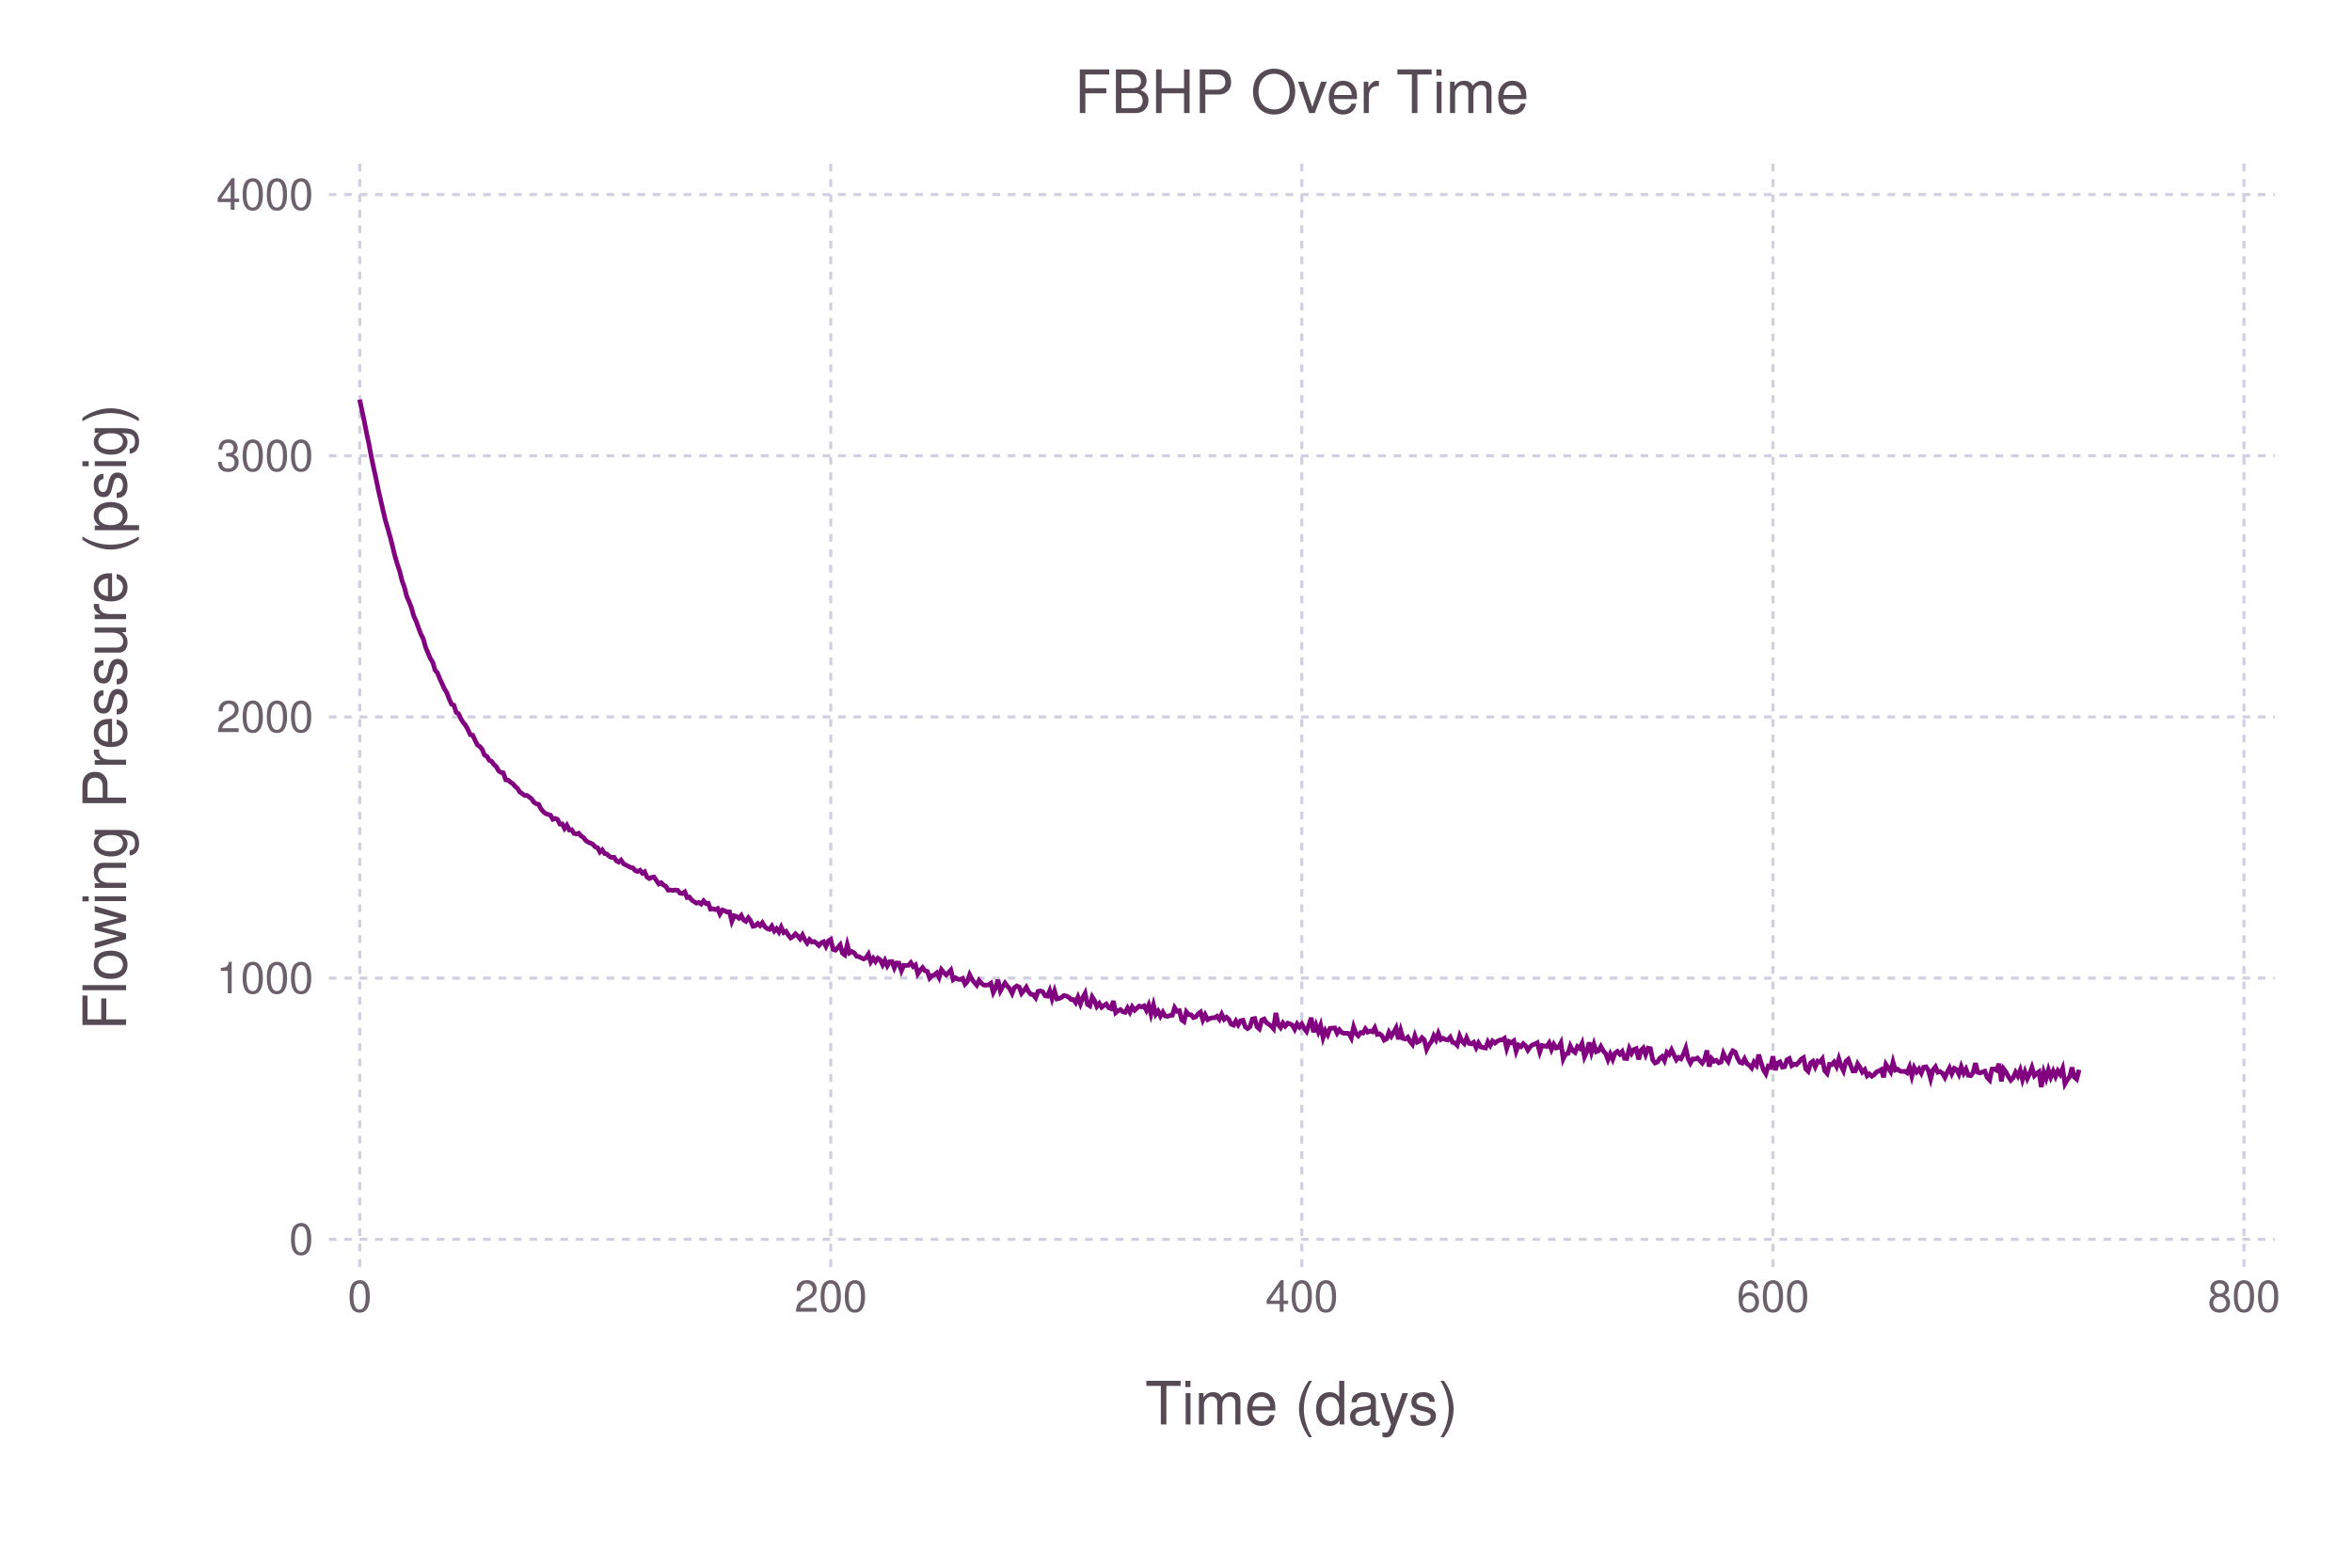
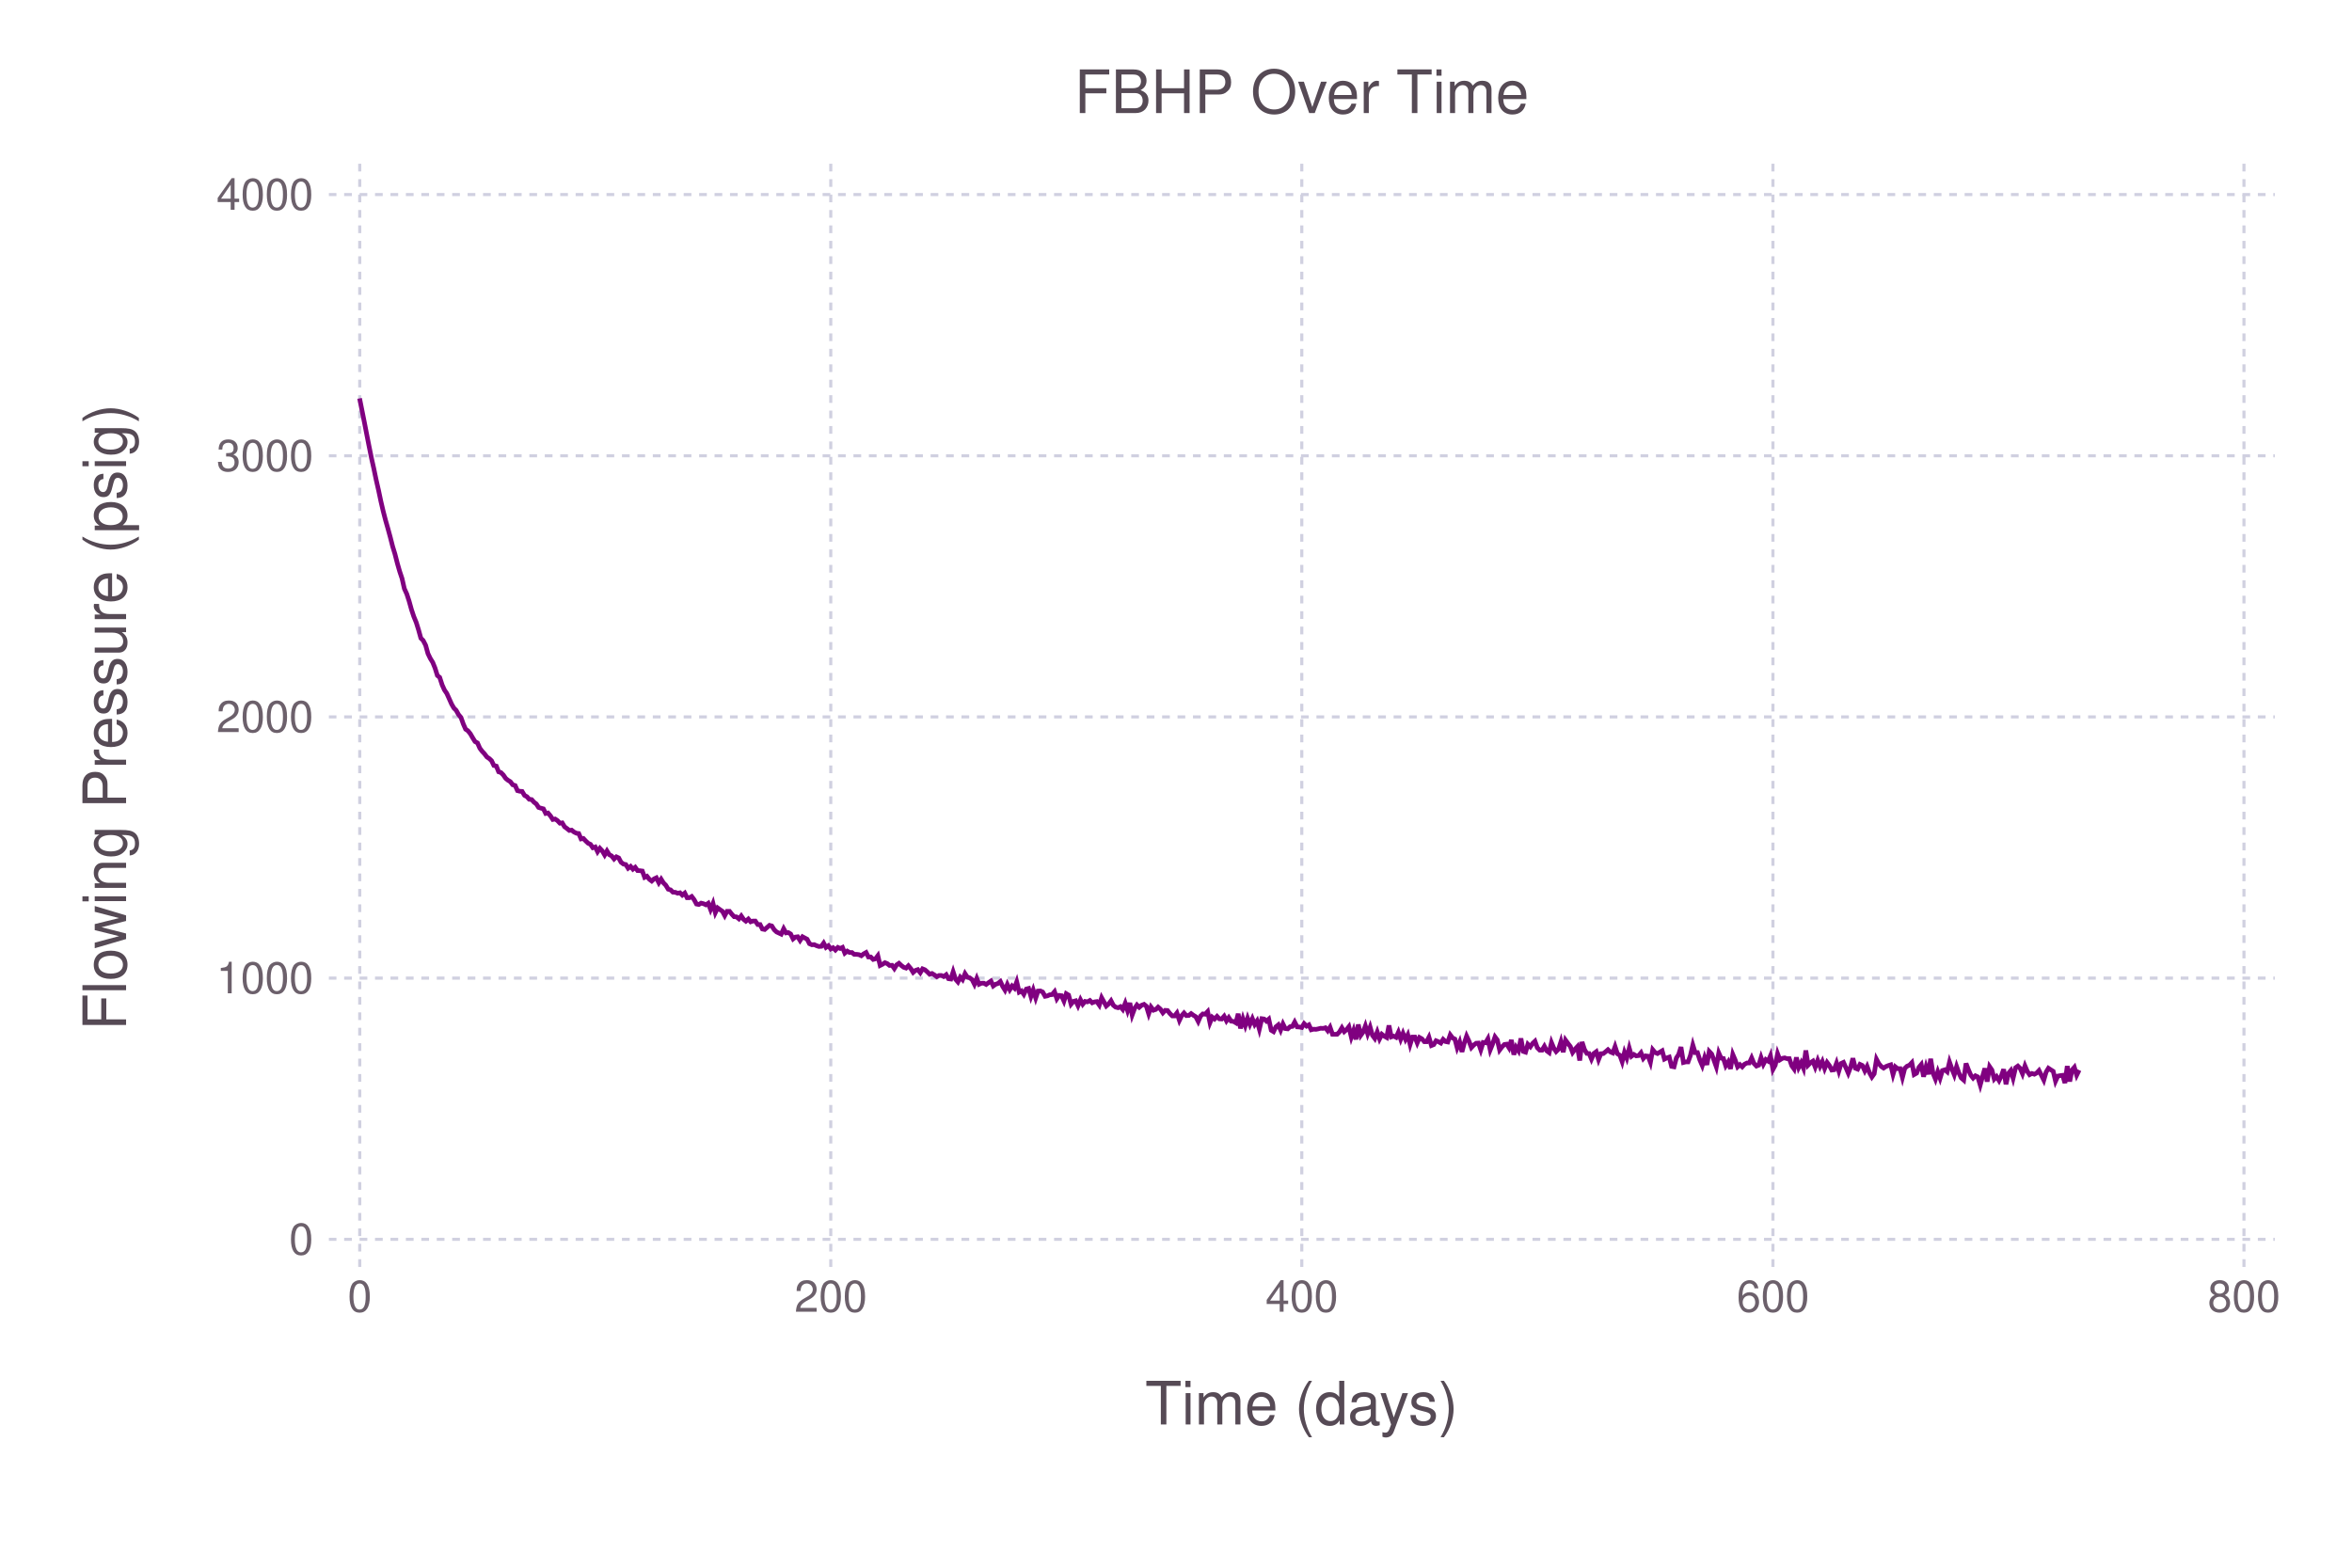
<svg xmlns="http://www.w3.org/2000/svg" version="1.2" width="152.4mm" height="101.6mm" viewBox="0 0 152.4 101.6" stroke="none" fill="#000000" stroke-width="0.3" font-size="3.88">
  <defs>
    <marker id="arrow" markerWidth="15" markerHeight="7" refX="5" refY="3.5" orient="auto" markerUnits="strokeWidth">
      <path d="M0,0 L15,3.5 L0,7 z" stroke="context-stroke" fill="context-stroke" />
    </marker>
  </defs>
-   <g class="plotroot xscalable yscalable" id="img-145ddcf2-1">
-     <g font-size="3.88" font-family="'PT Sans','Helvetica Neue','Helvetica',sans-serif" fill="#564A55" stroke="#000000" stroke-opacity="0.000" id="img-145ddcf2-2">
+   <g class="plotroot xscalable yscalable" id="img-d2a64e48-1">
+     <g font-size="3.88" font-family="'PT Sans','Helvetica Neue','Helvetica',sans-serif" fill="#564A55" stroke="#000000" stroke-opacity="0.000" id="img-d2a64e48-2">
      <g transform="translate(84.35,89.99)">
        <g class="primitive">
          <text text-anchor="middle" dy="0.6em">Time (days)</text>
        </g>
      </g>
    </g>
-     <g class="guide xlabels" font-size="2.82" font-family="'PT Sans Caption','Helvetica Neue','Helvetica',sans-serif" fill="#6C606B" id="img-145ddcf2-3">
+     <g class="guide xlabels" font-size="2.82" font-family="'PT Sans Caption','Helvetica Neue','Helvetica',sans-serif" fill="#6C606B" id="img-d2a64e48-3">
      <g transform="translate(23.31,83.32)">
        <g class="primitive">
          <text text-anchor="middle" dy="0.6em">0</text>
        </g>
      </g>
      <g transform="translate(53.83,83.32)">
        <g class="primitive">
          <text text-anchor="middle" dy="0.6em">200</text>
        </g>
      </g>
      <g transform="translate(84.35,83.32)">
        <g class="primitive">
          <text text-anchor="middle" dy="0.6em">400</text>
        </g>
      </g>
      <g transform="translate(114.88,83.32)">
        <g class="primitive">
          <text text-anchor="middle" dy="0.6em">600</text>
        </g>
      </g>
      <g transform="translate(145.4,83.32)">
        <g class="primitive">
          <text text-anchor="middle" dy="0.6em">800</text>
        </g>
      </g>
    </g>
-     <g clip-path="url(#img-145ddcf2-4)">
-       <g id="img-145ddcf2-5">
-         <g pointer-events="visible" stroke-width="0.3" fill="#000000" fill-opacity="0.000" stroke="#000000" stroke-opacity="0.000" class="guide background" id="img-145ddcf2-6">
-           <g transform="translate(84.35,46.46)" id="img-145ddcf2-7">
+     <g clip-path="url(#img-d2a64e48-4)">
+       <g id="img-d2a64e48-5">
+         <g pointer-events="visible" stroke-width="0.3" fill="#000000" fill-opacity="0.000" stroke="#000000" stroke-opacity="0.000" class="guide background" id="img-d2a64e48-6">
+           <g transform="translate(84.35,46.46)" id="img-d2a64e48-7">
            <path d="M-63.05,-35.85 L 63.05 -35.85 63.05 35.85 -63.05 35.85 z" class="primitive" />
          </g>
        </g>
-         <g class="guide ygridlines xfixed" stroke-dasharray="0.5,0.5" stroke-width="0.2" stroke="#D0D0E0" id="img-145ddcf2-8">
-           <g transform="translate(84.35,80.32)" id="img-145ddcf2-9">
+         <g class="guide ygridlines xfixed" stroke-dasharray="0.5,0.5" stroke-width="0.2" stroke="#D0D0E0" id="img-d2a64e48-8">
+           <g transform="translate(84.35,80.32)" id="img-d2a64e48-9">
            <path fill="none" d="M-63.05,0 L 63.05 0" class="primitive" />
          </g>
-           <g transform="translate(84.35,63.39)" id="img-145ddcf2-10">
+           <g transform="translate(84.35,63.39)" id="img-d2a64e48-10">
            <path fill="none" d="M-63.05,0 L 63.05 0" class="primitive" />
          </g>
-           <g transform="translate(84.35,46.46)" id="img-145ddcf2-11">
+           <g transform="translate(84.35,46.46)" id="img-d2a64e48-11">
            <path fill="none" d="M-63.05,0 L 63.05 0" class="primitive" />
          </g>
-           <g transform="translate(84.35,29.54)" id="img-145ddcf2-12">
+           <g transform="translate(84.35,29.54)" id="img-d2a64e48-12">
            <path fill="none" d="M-63.05,0 L 63.05 0" class="primitive" />
          </g>
-           <g transform="translate(84.35,12.61)" id="img-145ddcf2-13">
+           <g transform="translate(84.35,12.61)" id="img-d2a64e48-13">
            <path fill="none" d="M-63.05,0 L 63.05 0" class="primitive" />
          </g>
        </g>
-         <g class="guide xgridlines yfixed" stroke-dasharray="0.5,0.5" stroke-width="0.2" stroke="#D0D0E0" id="img-145ddcf2-14">
-           <g transform="translate(23.31,46.46)" id="img-145ddcf2-15">
+         <g class="guide xgridlines yfixed" stroke-dasharray="0.5,0.5" stroke-width="0.2" stroke="#D0D0E0" id="img-d2a64e48-14">
+           <g transform="translate(23.31,46.46)" id="img-d2a64e48-15">
            <path fill="none" d="M0,-35.85 L 0 35.85" class="primitive" />
          </g>
-           <g transform="translate(53.83,46.46)" id="img-145ddcf2-16">
+           <g transform="translate(53.83,46.46)" id="img-d2a64e48-16">
            <path fill="none" d="M0,-35.85 L 0 35.85" class="primitive" />
          </g>
-           <g transform="translate(84.35,46.46)" id="img-145ddcf2-17">
+           <g transform="translate(84.35,46.46)" id="img-d2a64e48-17">
            <path fill="none" d="M0,-35.85 L 0 35.85" class="primitive" />
          </g>
-           <g transform="translate(114.88,46.46)" id="img-145ddcf2-18">
+           <g transform="translate(114.88,46.46)" id="img-d2a64e48-18">
            <path fill="none" d="M0,-35.85 L 0 35.85" class="primitive" />
          </g>
-           <g transform="translate(145.4,46.46)" id="img-145ddcf2-19">
+           <g transform="translate(145.4,46.46)" id="img-d2a64e48-19">
            <path fill="none" d="M0,-35.85 L 0 35.85" class="primitive" />
          </g>
        </g>
-         <g class="plotpanel" id="img-145ddcf2-20">
-           <g stroke-width="0.3" fill="#000000" fill-opacity="0.000" class="geometry" id="img-145ddcf2-21">
-             <g class="color_RGB{N0f8}(0.502,0.0,0.502)" stroke-dasharray="none" stroke="#800080" id="img-145ddcf2-22">
-               <g transform="translate(79.01,62.86)" id="img-145ddcf2-23">
-                 <path fill="none" d="M-55.71,-36.96 L -55.55 -36.23 -55.4 -35.53 -55.25 -34.75 -55.1 -34.06 -54.94 -33.21 -54.79 -32.5 -54.64 -31.81 -54.48 -31.04 -54.33 -30.39 -54.18 -29.73 -54.03 -29.1 -53.87 -28.56 -53.72 -28.03 -53.57 -27.44 -53.42 -26.82 -53.26 -26.28 -53.11 -25.83 -52.96 -25.22 -52.81 -24.82 -52.65 -24.2 -52.5 -23.86 -52.35 -23.47 -52.2 -22.93 -52.04 -22.59 -51.89 -22.16 -51.74 -21.77 -51.59 -21.47 -51.43 -20.91 -51.28 -20.55 -51.13 -20.19 -50.97 -19.94 -50.82 -19.43 -50.67 -19.26 -50.52 -18.89 -50.36 -18.54 -50.21 -18.21 -50.06 -17.97 -49.91 -17.57 -49.75 -17.22 -49.6 -17.16 -49.45 -16.69 -49.3 -16.61 -49.14 -16.26 -48.99 -16.03 -48.84 -15.85 -48.69 -15.57 -48.53 -15.24 -48.38 -15.21 -48.23 -14.89 -48.07 -14.57 -47.92 -14.48 -47.77 -14.3 -47.62 -13.93 -47.46 -13.84 -47.31 -13.59 -47.16 -13.52 -47.01 -13.32 -46.85 -13.17 -46.7 -12.9 -46.55 -12.8 -46.4 -12.77 -46.24 -12.32 -46.09 -12.3 -45.94 -12.17 -45.79 -12.08 -45.63 -11.89 -45.48 -11.77 -45.33 -11.53 -45.18 -11.43 -45.02 -11.31 -44.87 -11.31 -44.72 -11.21 -44.56 -11.08 -44.41 -10.86 -44.26 -10.77 -44.11 -10.73 -43.95 -10.42 -43.8 -10.25 -43.65 -10.13 -43.5 -10.08 -43.34 -10.03 -43.19 -9.76 -43.04 -9.82 -42.89 -9.76 -42.73 -9.45 -42.58 -9.46 -42.43 -9.17 -42.28 -9.38 -42.12 -9.07 -41.97 -9.09 -41.82 -8.85 -41.66 -8.81 -41.51 -8.86 -41.36 -8.68 -41.21 -8.59 -41.05 -8.38 -40.9 -8.28 -40.75 -8.22 -40.6 -8.15 -40.44 -7.97 -40.29 -7.92 -40.14 -7.64 -39.99 -7.78 -39.83 -7.54 -39.68 -7.51 -39.53 -7.36 -39.38 -7.29 -39.22 -7.3 -39.07 -7.07 -38.92 -6.99 -38.77 -7.12 -38.61 -6.88 -38.46 -6.8 -38.31 -6.73 -38.15 -6.64 -38 -6.61 -37.85 -6.44 -37.7 -6.38 -37.54 -6.46 -37.39 -6.27 -37.24 -6.36 -37.09 -6.02 -36.93 -5.92 -36.78 -6 -36.63 -6.02 -36.48 -5.8 -36.32 -5.57 -36.17 -5.65 -36.02 -5.5 -35.87 -5.42 -35.71 -5.17 -35.56 -5.18 -35.41 -5.15 -35.25 -5.18 -35.1 -5.16 -34.95 -4.98 -34.8 -4.95 -34.64 -5.06 -34.49 -4.69 -34.34 -4.72 -34.19 -4.53 -34.03 -4.42 -33.88 -4.33 -33.73 -4.37 -33.58 -4.27 -33.42 -4.48 -33.27 -4.3 -33.12 -4.32 -32.97 -3.94 -32.81 -3.96 -32.66 -3.91 -32.51 -3.98 -32.36 -3.62 -32.2 -3.88 -32.05 -3.83 -31.9 -3.75 -31.74 -3.76 -31.59 -3.15 -31.44 -3.51 -31.29 -3.47 -31.13 -3.35 -30.98 -3.53 -30.83 -3.24 -30.68 -3.15 -30.52 -3.38 -30.37 -3.18 -30.22 -2.83 -30.07 -2.86 -29.91 -3.01 -29.76 -2.87 -29.61 -3.06 -29.46 -2.81 -29.3 -2.68 -29.15 -2.63 -29 -2.84 -28.84 -2.52 -28.69 -2.67 -28.54 -2.45 -28.39 -2.77 -28.23 -2.42 -28.08 -2.5 -27.93 -2.26 -27.78 -2.07 -27.62 -2.17 -27.47 -2.34 -27.32 -2.2 -27.17 -2.01 -27.01 -2.27 -26.86 -1.96 -26.71 -1.74 -26.56 -1.97 -26.4 -1.81 -26.25 -1.84 -26.1 -1.73 -25.95 -1.58 -25.79 -1.76 -25.64 -1.83 -25.49 -1.53 -25.33 -1.88 -25.18 -1.97 -25.03 -1.33 -24.88 -1.28 -24.72 -1.45 -24.57 -1.63 -24.42 -1.08 -24.27 -0.97 -24.11 -1.64 -23.96 -1.1 -23.81 -1.19 -23.66 -1.1 -23.5 -0.88 -23.35 -0.86 -23.2 -0.78 -23.05 -0.71 -22.89 -0.79 -22.74 -1.02 -22.59 -0.52 -22.43 -0.76 -22.28 -0.54 -22.13 -0.76 -21.98 -0.66 -21.82 -0.33 -21.67 -0.62 -21.52 -0.27 -21.37 -0.53 -21.21 -0.54 -21.06 -0.13 -20.91 -0.45 -20.76 -0.44 -20.6 0.05 -20.45 -0.3 -20.3 -0.29 -20.15 -0.3 -19.99 -0.47 -19.84 -0.22 -19.69 -0.32 -19.54 0.25 -19.38 0.02 -19.23 -0.15 -19.08 0.05 -18.92 0.1 -18.77 0.53 -18.62 0.37 -18.47 0.33 -18.31 0.19 -18.16 0.49 -18.01 -0.02 -17.86 0.16 -17.7 0.32 -17.55 0.18 -17.4 0.01 -17.25 0.63 -17.09 0.51 -16.94 0.6 -16.79 0.62 -16.64 0.55 -16.48 0.92 -16.33 0.75 -16.18 0.31 -16.02 0.62 -15.87 0.82 -15.72 0.99 -15.57 0.68 -15.41 0.87 -15.26 0.98 -15.11 0.99 -14.96 0.97 -14.8 0.86 -14.65 1.46 -14.5 1.17 -14.35 0.64 -14.19 1.36 -14.04 1.09 -13.89 0.85 -13.74 1.05 -13.58 1.22 -13.43 1.52 -13.28 1.15 -13.13 1.04 -12.97 1.11 -12.82 1.52 -12.67 1.34 -12.51 1.12 -12.36 1.41 -12.21 1.58 -12.06 1.6 -11.9 1.81 -11.75 1.39 -11.6 1.36 -11.45 1.41 -11.29 1.68 -11.14 1.7 -10.99 1.34 -10.84 1.87 -10.68 1.37 -10.53 1.88 -10.38 1.85 -10.23 1.78 -10.07 1.66 -9.92 1.69 -9.77 1.76 -9.61 1.92 -9.46 1.92 -9.31 2.12 -9.16 1.76 -9 2.2 -8.85 1.79 -8.7 1.51 -8.55 2.23 -8.39 2.33 -8.24 1.75 -8.09 1.98 -7.94 2.37 -7.78 2.17 -7.63 2.42 -7.48 2.31 -7.33 2.21 -7.17 2.45 -7.02 2.51 -6.87 2.01 -6.72 2.77 -6.56 2.64 -6.41 2.57 -6.26 2.71 -6.1 2.75 -5.95 2.47 -5.8 2.74 -5.65 2.39 -5.49 2.61 -5.34 2.47 -5.19 2.34 -5.04 2.4 -4.88 2.33 -4.73 2.62 -4.58 2.28 -4.43 2.87 -4.27 2.27 -4.12 2.87 -3.97 2.67 -3.82 3 -3.66 2.73 -3.51 2.98 -3.36 3.01 -3.2 2.95 -3.05 2.94 -2.9 2.45 -2.75 2.68 -2.59 2.64 -2.44 3.24 -2.29 3.35 -2.14 2.71 -1.98 2.9 -1.83 2.91 -1.68 3.09 -1.53 3.04 -1.37 2.84 -1.22 2.73 -1.07 3.24 -0.92 2.91 -0.76 3.22 -0.61 3.14 -0.46 3.1 -0.31 3.1 -0.15 3 0 3.2 0.15 2.87 0.31 3.2 0.46 3.07 0.61 3.2 0.76 3.51 0.92 3.58 1.07 3.31 1.22 3.56 1.37 3.3 1.53 3.26 1.68 3.69 1.83 3.8 1.98 3.69 2.14 3.18 2.29 3.15 2.44 3.69 2.59 3.82 2.75 3.25 2.9 3.18 3.05 3.42 3.2 3.52 3.36 3.64 3.51 3.81 3.66 2.79 3.82 3.55 3.97 3.74 4.12 3.44 4.27 3.64 4.43 3.45 4.58 3.5 4.73 3.58 4.88 3.85 5.04 3.5 5.19 3.7 5.34 3.5 5.49 3.78 5.65 3.99 5.8 3.57 5.95 3.1 6.1 4.03 6.26 3.57 6.41 4 6.56 3.59 6.72 4.39 6.87 3.94 7.02 4.2 7.17 3.79 7.33 3.77 7.48 3.76 7.63 4.1 7.78 3.88 7.94 4.06 8.09 4.11 8.24 4.1 8.39 4.12 8.55 4.41 8.7 3.7 8.85 4.11 9 4.27 9.16 4.06 9.31 4.09 9.46 3.82 9.61 4.03 9.77 3.96 9.92 4.01 10.07 3.75 10.23 4.18 10.38 4.14 10.53 4.26 10.68 4.55 10.84 4.46 10.99 4.04 11.14 4.3 11.29 4.05 11.45 3.76 11.6 4.49 11.75 3.92 11.9 4.44 12.06 4.48 12.21 4.36 12.36 4.64 12.51 4.83 12.67 4.27 12.82 4.68 12.97 4.61 13.13 4.39 13.28 4.53 13.43 5.15 13.58 4.85 13.74 4.65 13.89 4.27 14.04 4.53 14.19 4.11 14.35 4.51 14.5 4.43 14.65 4.51 14.8 4.54 14.96 4.36 15.11 4.69 15.26 4.73 15.41 4.88 15.57 4.28 15.72 4.62 15.87 4.77 16.02 4.4 16.18 4.76 16.33 4.79 16.48 4.69 16.64 5.04 16.79 4.73 16.94 4.99 17.09 5.03 17.25 5.06 17.4 4.66 17.55 4.9 17.7 4.61 17.86 4.74 18.01 4.62 18.16 4.55 18.31 4.53 18.47 4.43 18.62 5.09 18.77 4.64 18.92 4.72 19.08 4.6 19.23 5.27 19.38 4.87 19.54 4.97 19.69 4.78 19.84 4.92 19.99 5.2 20.15 4.97 20.3 4.85 20.45 4.8 20.6 4.72 20.76 5.32 20.91 4.9 21.06 4.93 21.21 4.96 21.37 4.73 21.52 5.16 21.67 4.82 21.82 5.06 21.98 5.02 22.13 4.73 22.28 5.77 22.43 5.46 22.59 5.41 22.74 4.93 22.89 5.23 23.05 5.35 23.2 4.97 23.35 5.08 23.5 4.76 23.66 5.63 23.81 5.3 23.96 4.7 24.11 5.34 24.27 4.82 24.42 5.3 24.57 5.24 24.72 4.96 24.88 5.25 25.03 5.42 25.18 5.82 25.33 5.45 25.49 5.8 25.64 5.39 25.79 5.28 25.95 5.46 26.1 5.29 26.25 5.73 26.4 5.74 26.56 5.1 26.71 5.41 26.86 5.16 27.01 5.1 27.17 5.8 27.32 5.21 27.47 5.06 27.62 5.49 27.78 5.07 27.93 5.1 28.08 5.83 28.23 6.03 28.39 5.96 28.54 5.72 28.69 5.61 28.84 5.88 29 5.34 29.15 5.48 29.3 5.18 29.46 5.52 29.61 5.83 29.76 5.67 29.91 5.76 30.07 5.46 30.22 5.07 30.37 5.74 30.52 6.04 30.68 5.77 30.83 5.78 30.98 5.71 31.13 5.87 31.29 6.04 31.44 5.8 31.59 5.22 31.74 6.26 31.9 5.75 32.05 5.92 32.2 5.86 32.36 6.02 32.51 5.97 32.66 5.41 32.81 5.72 32.97 5.94 33.12 5.5 33.27 5.24 33.42 5.32 33.58 5.73 33.73 5.99 33.88 6.04 34.03 5.76 34.19 6.08 34.34 6.18 34.49 6.35 34.64 5.98 34.8 6.18 34.95 5.49 35.1 6 35.25 6.47 35.41 6.73 35.56 6.24 35.71 6.3 35.87 5.6 36.02 6.49 36.17 6.04 36.32 5.96 36.48 6.3 36.63 6.27 36.78 5.82 36.93 5.74 37.09 6.21 37.24 6.11 37.39 6.14 37.54 5.99 37.7 5.78 37.85 5.69 38 6.42 38.15 6.57 38.31 6.03 38.46 5.92 38.61 6.28 38.77 5.91 38.92 5.97 39.07 5.77 39.22 6.53 39.38 6.71 39.53 6.12 39.68 6.14 39.83 5.97 39.99 6.26 40.14 5.76 40.29 6.24 40.44 6.54 40.6 5.92 40.75 5.79 40.9 6.18 41.05 6.55 41.21 6.54 41.36 6.09 41.51 6.32 41.66 6.62 41.82 6.46 41.97 6.86 42.12 6.74 42.28 6.89 42.43 6.79 42.58 6.61 42.73 6.55 42.89 6.46 43.04 6.96 43.19 6.12 43.34 6.35 43.5 6.6 43.65 5.97 43.8 6.49 43.95 6.43 44.11 6.56 44.26 6.58 44.41 6.57 44.56 6.67 44.72 6.29 44.87 6.89 45.02 6.33 45.18 6.61 45.33 6.42 45.48 6.69 45.63 6.31 45.79 6.28 45.94 6.51 46.09 7.06 46.24 6.48 46.4 6.28 46.55 6.63 46.7 6.59 46.85 6.69 47.01 6.97 47.16 6.63 47.31 6.35 47.46 6.73 47.62 6.38 47.77 6.46 47.92 6.76 48.07 6.27 48.23 6.69 48.38 6.43 48.53 6.83 48.69 6.85 48.84 6.65 48.99 6.04 49.14 6.63 49.3 6.68 49.45 6.61 49.6 6.56 49.75 6.97 49.91 7.14 50.06 6.43 50.21 6.42 50.36 6.5 50.52 6.08 50.67 7.22 50.82 6.42 50.97 6.62 51.13 6.92 51.28 7.15 51.43 7 51.59 6.63 51.74 6.88 51.89 6.5 52.04 7.11 52.2 6.61 52.35 7.04 52.5 6.73 52.65 6.32 52.81 6.86 52.96 6.71 53.11 6.6 53.26 7.59 53.42 6.63 53.57 7.04 53.72 6.48 53.87 6.95 54.03 6.56 54.18 6.91 54.33 6.54 54.48 6.76 54.64 6.38 54.79 7.38 54.94 7.12 55.1 6.91 55.25 6.32 55.4 6.95 55.55 7.08 55.71 6.47" class="primitive" />
+         <g class="plotpanel" id="img-d2a64e48-20">
+           <g stroke-width="0.3" fill="#000000" fill-opacity="0.000" class="geometry" id="img-d2a64e48-21">
+             <g class="color_RGB{N0f8}(0.502,0.0,0.502)" stroke-dasharray="none" stroke="#800080" id="img-d2a64e48-22">
+               <g transform="translate(79.01,62.86)" id="img-d2a64e48-23">
+                 <path fill="none" d="M-55.71,-37.04 L -55.55 -36.24 -55.4 -35.49 -55.25 -34.72 -55.1 -33.96 -54.94 -33.17 -54.79 -32.5 -54.64 -31.78 -54.48 -31.08 -54.33 -30.37 -54.18 -29.73 -54.03 -29.15 -53.87 -28.59 -53.72 -28.04 -53.57 -27.45 -53.42 -26.96 -53.26 -26.34 -53.11 -25.82 -52.96 -25.37 -52.81 -24.71 -52.65 -24.36 -52.5 -23.9 -52.35 -23.36 -52.2 -22.91 -52.04 -22.52 -51.89 -22.04 -51.74 -21.5 -51.59 -21.35 -51.43 -21.04 -51.28 -20.5 -51.13 -20.19 -50.97 -19.93 -50.82 -19.56 -50.67 -19.08 -50.52 -18.96 -50.36 -18.47 -50.21 -18.14 -50.06 -17.92 -49.91 -17.59 -49.75 -17.23 -49.6 -16.97 -49.45 -16.82 -49.3 -16.55 -49.14 -16.36 -48.99 -15.94 -48.84 -15.6 -48.69 -15.5 -48.53 -15.3 -48.38 -15.04 -48.23 -14.8 -48.07 -14.71 -47.92 -14.37 -47.77 -14.17 -47.62 -14.01 -47.46 -13.8 -47.31 -13.7 -47.16 -13.56 -47.01 -13.25 -46.85 -13.21 -46.7 -12.84 -46.55 -12.79 -46.4 -12.64 -46.24 -12.41 -46.09 -12.29 -45.94 -12.2 -45.79 -12 -45.63 -11.95 -45.48 -11.62 -45.33 -11.58 -45.18 -11.57 -45.02 -11.31 -44.87 -11.23 -44.72 -11.06 -44.56 -11.04 -44.41 -10.87 -44.26 -10.76 -44.11 -10.53 -43.95 -10.48 -43.8 -10.44 -43.65 -10.14 -43.5 -10.17 -43.34 -9.98 -43.19 -9.75 -43.04 -9.78 -42.89 -9.68 -42.73 -9.51 -42.58 -9.53 -42.43 -9.28 -42.28 -9.17 -42.12 -9.04 -41.97 -9.06 -41.82 -8.94 -41.66 -8.86 -41.51 -8.84 -41.36 -8.49 -41.21 -8.52 -41.05 -8.35 -40.9 -8.21 -40.75 -8.14 -40.6 -7.92 -40.44 -7.97 -40.29 -7.66 -40.14 -7.88 -39.99 -7.72 -39.83 -7.45 -39.68 -7.71 -39.53 -7.47 -39.38 -7.39 -39.22 -7.19 -39.07 -7.33 -38.92 -7.26 -38.77 -6.98 -38.61 -6.86 -38.46 -6.83 -38.31 -6.59 -38.15 -6.71 -38 -6.53 -37.85 -6.65 -37.7 -6.44 -37.54 -6.43 -37.39 -6.41 -37.24 -6 -37.09 -6.07 -36.93 -5.87 -36.78 -5.76 -36.63 -5.9 -36.48 -5.97 -36.32 -5.65 -36.17 -5.88 -36.02 -5.64 -35.87 -5.49 -35.71 -5.23 -35.56 -5.19 -35.41 -5.04 -35.25 -5.03 -35.1 -4.97 -34.95 -5 -34.8 -4.85 -34.64 -4.98 -34.49 -4.68 -34.34 -4.68 -34.19 -4.76 -34.03 -4.55 -33.88 -4.27 -33.73 -4.24 -33.58 -4.33 -33.42 -4.29 -33.27 -4.22 -33.12 -4.32 -32.97 -3.92 -32.81 -4.31 -32.66 -3.71 -32.51 -4.02 -32.36 -3.91 -32.2 -3.8 -32.05 -3.52 -31.9 -3.8 -31.74 -3.8 -31.59 -3.61 -31.44 -3.45 -31.29 -3.44 -31.13 -3.31 -30.98 -3.5 -30.83 -3.28 -30.68 -3.16 -30.52 -3.3 -30.37 -3.12 -30.22 -3.17 -30.07 -3.17 -29.91 -2.94 -29.76 -2.94 -29.61 -2.65 -29.46 -2.62 -29.3 -2.76 -29.15 -2.89 -29 -2.85 -28.84 -2.6 -28.69 -2.46 -28.54 -2.39 -28.39 -2.32 -28.23 -2.67 -28.08 -2.4 -27.93 -2.42 -27.78 -2.33 -27.62 -2.01 -27.47 -2.13 -27.32 -2.15 -27.17 -1.91 -27.01 -2.15 -26.86 -2.07 -26.71 -1.99 -26.56 -1.7 -26.4 -1.63 -26.25 -1.64 -26.1 -1.57 -25.95 -1.52 -25.79 -1.53 -25.64 -1.74 -25.49 -1.46 -25.33 -1.57 -25.18 -1.36 -25.03 -1.44 -24.88 -1.29 -24.72 -1.46 -24.57 -1.39 -24.42 -1.46 -24.27 -1.09 -24.11 -1.22 -23.96 -1.13 -23.81 -1.13 -23.66 -1.01 -23.5 -1.01 -23.35 -0.99 -23.2 -0.92 -23.05 -1.04 -22.89 -1.13 -22.74 -0.84 -22.59 -0.84 -22.43 -0.68 -22.28 -0.72 -22.13 -0.92 -21.98 -0.29 -21.82 -0.37 -21.67 -0.47 -21.52 -0.41 -21.37 -0.29 -21.21 -0.3 -21.06 -0.09 -20.91 -0.33 -20.76 -0.43 -20.6 -0.28 -20.45 -0.17 -20.3 -0.12 -20.15 -0.27 -19.99 -0.08 -19.84 0.16 -19.69 0.03 -19.54 -0.02 -19.38 0.18 -19.23 -0.07 -19.08 -0.01 -18.92 0.13 -18.77 0.28 -18.62 0.23 -18.47 0.32 -18.31 0.44 -18.16 0.36 -18.01 0.36 -17.86 0.43 -17.7 0.31 -17.55 0.57 -17.4 0.59 -17.25 0.12 -17.09 0.61 -16.94 0.78 -16.79 0.47 -16.64 0.63 -16.48 0.24 -16.33 0.47 -16.18 0.51 -16.02 0.63 -15.87 0.93 -15.72 0.55 -15.57 0.93 -15.41 0.86 -15.26 0.86 -15.11 0.94 -14.96 0.83 -14.8 0.72 -14.65 1.04 -14.5 0.93 -14.35 0.88 -14.19 0.75 -14.04 1.07 -13.89 1.31 -13.74 0.94 -13.58 1.28 -13.43 1.04 -13.28 1.18 -13.13 0.77 -12.97 1.44 -12.82 1.36 -12.67 1.58 -12.51 1.24 -12.36 1.2 -12.21 1.72 -12.06 1.3 -11.9 1.82 -11.75 1.37 -11.6 1.36 -11.45 1.43 -11.29 1.71 -11.14 1.68 -10.99 1.61 -10.84 1.6 -10.68 1.41 -10.53 1.87 -10.38 1.65 -10.23 1.67 -10.07 2.02 -9.92 1.54 -9.77 1.63 -9.61 2.22 -9.46 2.04 -9.31 2 -9.16 2.32 -9 1.93 -8.85 2.22 -8.7 2.04 -8.55 2.07 -8.39 1.98 -8.24 2.13 -8.09 2.07 -7.94 2.05 -7.78 2.28 -7.63 1.8 -7.48 2.07 -7.33 2.34 -7.17 2.2 -7.02 2 -6.87 2.29 -6.72 2.41 -6.56 2.45 -6.41 2.38 -6.26 2.56 -6.1 2.16 -5.95 2.63 -5.8 2.14 -5.65 2.92 -5.49 2.49 -5.34 2.27 -5.19 2.42 -5.04 2.29 -4.88 2.23 -4.73 2.35 -4.58 2.84 -4.43 2.4 -4.27 2.61 -4.12 2.56 -3.97 2.41 -3.82 2.54 -3.66 2.78 -3.51 2.62 -3.36 2.63 -3.2 2.83 -3.05 2.98 -2.9 2.98 -2.75 2.79 -2.59 3.27 -2.44 2.96 -2.29 2.79 -2.14 2.96 -1.98 2.95 -1.83 2.83 -1.68 2.94 -1.53 3.03 -1.37 3.34 -1.22 2.99 -1.07 2.85 -0.92 2.87 -0.76 2.7 -0.61 3.42 -0.46 3.06 -0.31 3.18 -0.15 3.01 0 3.17 0.15 3.18 0.31 3 0.46 3.3 0.61 3.09 0.76 3.32 0.92 3.34 1.07 3.43 1.22 2.84 1.37 3.79 1.53 3.17 1.68 3.61 1.83 3.13 1.98 3.53 2.14 3.16 2.29 3.53 2.44 3.31 2.59 3.84 2.75 3.16 2.9 3.18 3.05 3.32 3.2 3.19 3.36 3.91 3.51 4 3.66 3.69 3.82 3.56 3.97 3.9 4.12 3.5 4.27 3.8 4.43 3.82 4.58 3.68 4.73 3.66 4.88 3.38 5.04 3.69 5.19 3.7 5.34 3.73 5.49 3.48 5.65 3.64 5.8 3.56 5.95 3.88 6.1 3.84 6.26 3.85 6.41 3.82 6.56 3.78 6.72 3.79 6.87 3.75 7.02 3.94 7.17 3.71 7.33 4.17 7.48 4.17 7.63 4.17 7.78 4.02 7.94 3.75 8.09 4 8.24 3.87 8.39 3.68 8.55 4.35 8.7 3.92 8.85 4.5 9 3.54 9.16 4.24 9.31 4.03 9.46 3.63 9.61 4.14 9.77 3.71 9.92 4.24 10.07 4.44 10.23 4.02 10.38 4.47 10.53 4.17 10.68 4.29 10.84 4.38 10.99 3.6 11.14 4.34 11.29 4.29 11.45 4.37 11.6 4.04 11.75 4.49 11.9 4.11 12.06 4.5 12.21 4.21 12.36 4.83 12.51 4.35 12.67 4.35 12.82 4.73 12.97 4.38 13.13 4.47 13.28 4.65 13.43 4.65 13.58 4.36 13.74 4.9 13.89 4.84 14.04 4.59 14.19 4.65 14.35 4.74 14.5 4.5 14.65 4.64 14.8 4.67 14.96 4.21 15.11 4.41 15.26 4.48 15.41 5.05 15.57 4.67 15.72 5.31 15.87 4.74 16.02 4.29 16.18 4.63 16.33 5.03 16.48 4.87 16.64 4.75 16.79 4.74 16.94 5.18 17.09 4.7 17.25 4.72 17.4 4.46 17.55 5.18 17.7 4.81 17.86 4.34 18.01 4.54 18.16 5.19 18.31 4.99 18.47 4.83 18.62 4.81 18.77 5.05 18.92 4.54 19.08 5.49 19.23 5.01 19.38 5.24 19.54 4.44 19.69 5.28 19.84 5.33 19.99 4.82 20.15 4.98 20.3 4.76 20.45 4.62 20.6 5.04 20.76 5.2 20.91 5.2 21.06 4.95 21.21 5.24 21.37 5.36 21.52 4.71 21.67 5.07 21.82 5.29 21.98 5.13 22.13 4.66 22.28 5.33 22.43 4.55 22.59 4.77 22.74 4.96 22.89 5.35 23.05 5.13 23.2 4.97 23.35 5.87 23.5 4.67 23.66 5.16 23.81 5.41 23.96 5.42 24.11 5.78 24.27 5.41 24.42 5.3 24.57 5.81 24.72 5.43 24.88 5.42 25.03 5.3 25.18 5.17 25.33 5.31 25.49 5.38 25.64 4.97 25.79 5.43 25.95 5.53 26.1 5.95 26.25 5.34 26.4 5.71 26.56 5.07 26.71 5.59 26.86 5.48 27.01 5.57 27.17 5.55 27.32 5.37 27.47 5.74 27.62 5.57 27.78 5.59 27.93 5.99 28.08 5.17 28.23 5.35 28.39 5.42 28.54 5.33 28.69 5.24 28.84 5.78 29 5.7 29.15 5.65 29.3 6.25 29.46 6.28 29.61 5.71 29.76 5.48 29.91 5 30.07 6 30.22 5.96 30.37 5.96 30.52 5.55 30.68 4.87 30.83 5.36 30.98 5.36 31.13 5.83 31.29 6.2 31.44 5.69 31.59 6.15 31.74 5.28 31.9 5.45 32.05 5.86 32.2 6.28 32.36 5.38 32.51 5.72 32.66 5.74 32.81 6.21 32.97 5.96 33.12 6.41 33.27 5.48 33.42 5.83 33.58 6.28 33.73 6.14 33.88 6.28 34.03 6.11 34.19 6.03 34.34 6.03 34.49 5.7 34.64 6.06 34.8 6.23 34.95 6.17 35.1 5.68 35.25 6.11 35.41 5.81 35.56 5.91 35.71 5.56 35.87 6.45 36.02 6.17 36.17 5.43 36.32 5.83 36.48 5.73 36.63 5.7 36.78 5.75 36.93 5.75 37.09 6.21 37.24 6.42 37.39 5.67 37.54 6.32 37.7 6.01 37.85 6.37 38 5.22 38.15 6.17 38.31 6.01 38.46 5.91 38.61 6.3 38.77 5.86 38.92 6.25 39.07 5.94 39.22 6.39 39.38 6 39.53 6.2 39.68 6.49 39.83 6.47 39.99 6.04 40.14 6.55 40.29 6.06 40.44 5.99 40.6 6.34 40.75 6.69 40.9 6.3 41.05 5.73 41.21 6.37 41.36 6.43 41.51 6.12 41.66 6.19 41.82 6.54 41.97 6.25 42.12 6.65 42.28 6.94 42.43 6.73 42.58 5.79 42.73 6.07 42.89 6.26 43.04 6.36 43.19 6.26 43.34 6.2 43.5 6.15 43.65 6.78 43.8 6.28 43.95 6.4 44.11 6.4 44.26 6.97 44.41 6.38 44.56 6.24 44.72 6.17 44.87 6.01 45.02 6.78 45.18 6.69 45.33 6.31 45.48 6.13 45.63 6.92 45.79 6.28 45.94 6.76 46.09 5.76 46.24 6.69 46.4 7.08 46.55 6.6 46.7 7.02 46.85 6.52 47.01 6.47 47.16 6.6 47.31 5.97 47.46 6.4 47.62 6.8 47.77 6.26 47.92 6.68 48.07 7 48.23 7.14 48.38 6.06 48.53 6.45 48.69 6.82 48.84 7.01 48.99 6.86 49.14 6.93 49.3 7.46 49.45 6.91 49.6 6.38 49.75 7.24 49.91 6.27 50.06 6.49 50.21 7.07 50.36 6.91 50.52 7.17 50.67 6.86 50.82 6.44 50.97 7.41 51.13 6.7 51.28 6.52 51.43 7.02 51.59 6.34 51.74 6.23 51.89 6.38 52.04 6.73 52.2 6.22 52.35 6.57 52.5 6.79 52.65 6.71 52.81 6.76 52.96 6.68 53.11 6.52 53.26 6.82 53.42 7.14 53.57 6.62 53.72 6.37 53.87 6.47 54.03 6.57 54.18 7.21 54.33 6.88 54.48 6.85 54.64 6.83 54.79 7.33 54.94 6.23 55.1 7.23 55.25 6.48 55.4 6.31 55.55 6.82 55.71 6.49" class="primitive" />
              </g>
            </g>
          </g>
        </g>
      </g>
    </g>
-     <g class="guide ylabels" font-size="2.82" font-family="'PT Sans Caption','Helvetica Neue','Helvetica',sans-serif" fill="#6C606B" id="img-145ddcf2-24">
-       <g transform="translate(20.3,80.32)" id="img-145ddcf2-25">
+     <g class="guide ylabels" font-size="2.82" font-family="'PT Sans Caption','Helvetica Neue','Helvetica',sans-serif" fill="#6C606B" id="img-d2a64e48-24">
+       <g transform="translate(20.3,80.32)" id="img-d2a64e48-25">
        <g class="primitive">
          <text text-anchor="end" dy="0.35em">0</text>
        </g>
      </g>
-       <g transform="translate(20.3,63.39)" id="img-145ddcf2-26">
+       <g transform="translate(20.3,63.39)" id="img-d2a64e48-26">
        <g class="primitive">
          <text text-anchor="end" dy="0.35em">1000</text>
        </g>
      </g>
-       <g transform="translate(20.3,46.46)" id="img-145ddcf2-27">
+       <g transform="translate(20.3,46.46)" id="img-d2a64e48-27">
        <g class="primitive">
          <text text-anchor="end" dy="0.35em">2000</text>
        </g>
      </g>
-       <g transform="translate(20.3,29.54)" id="img-145ddcf2-28">
+       <g transform="translate(20.3,29.54)" id="img-d2a64e48-28">
        <g class="primitive">
          <text text-anchor="end" dy="0.35em">3000</text>
        </g>
      </g>
-       <g transform="translate(20.3,12.61)" id="img-145ddcf2-29">
+       <g transform="translate(20.3,12.61)" id="img-d2a64e48-29">
        <g class="primitive">
          <text text-anchor="end" dy="0.35em">4000</text>
        </g>
      </g>
    </g>
-     <g font-size="3.88" font-family="'PT Sans','Helvetica Neue','Helvetica',sans-serif" fill="#564A55" stroke="#000000" stroke-opacity="0.000" id="img-145ddcf2-30">
-       <g transform="translate(8.81,44.46)" id="img-145ddcf2-31">
+     <g font-size="3.88" font-family="'PT Sans','Helvetica Neue','Helvetica',sans-serif" fill="#564A55" stroke="#000000" stroke-opacity="0.000" id="img-d2a64e48-30">
+       <g transform="translate(8.81,44.46)" id="img-d2a64e48-31">
        <g class="primitive">
          <text text-anchor="middle" dy="0.35em" transform="rotate(-90,0, 2)">Flowing Pressure (psig)</text>
        </g>
      </g>
    </g>
-     <g font-size="3.88" font-family="'PT Sans','Helvetica Neue','Helvetica',sans-serif" fill="#564A55" stroke="#000000" stroke-opacity="0.000" id="img-145ddcf2-32">
-       <g transform="translate(84.35,5)" id="img-145ddcf2-33">
+     <g font-size="3.88" font-family="'PT Sans','Helvetica Neue','Helvetica',sans-serif" fill="#564A55" stroke="#000000" stroke-opacity="0.000" id="img-d2a64e48-32">
+       <g transform="translate(84.35,5)" id="img-d2a64e48-33">
        <g class="primitive">
          <text text-anchor="middle" dy="0.6em">FBHP Over Time</text>
        </g>
      </g>
    </g>
  </g>
  <defs>
-     <clipPath id="img-145ddcf2-4">
+     <clipPath id="img-d2a64e48-4">
      <path d="M21.31,10.61 L 147.4 10.61 147.4 82.32 21.31 82.32" />
    </clipPath>
  </defs>
</svg>
